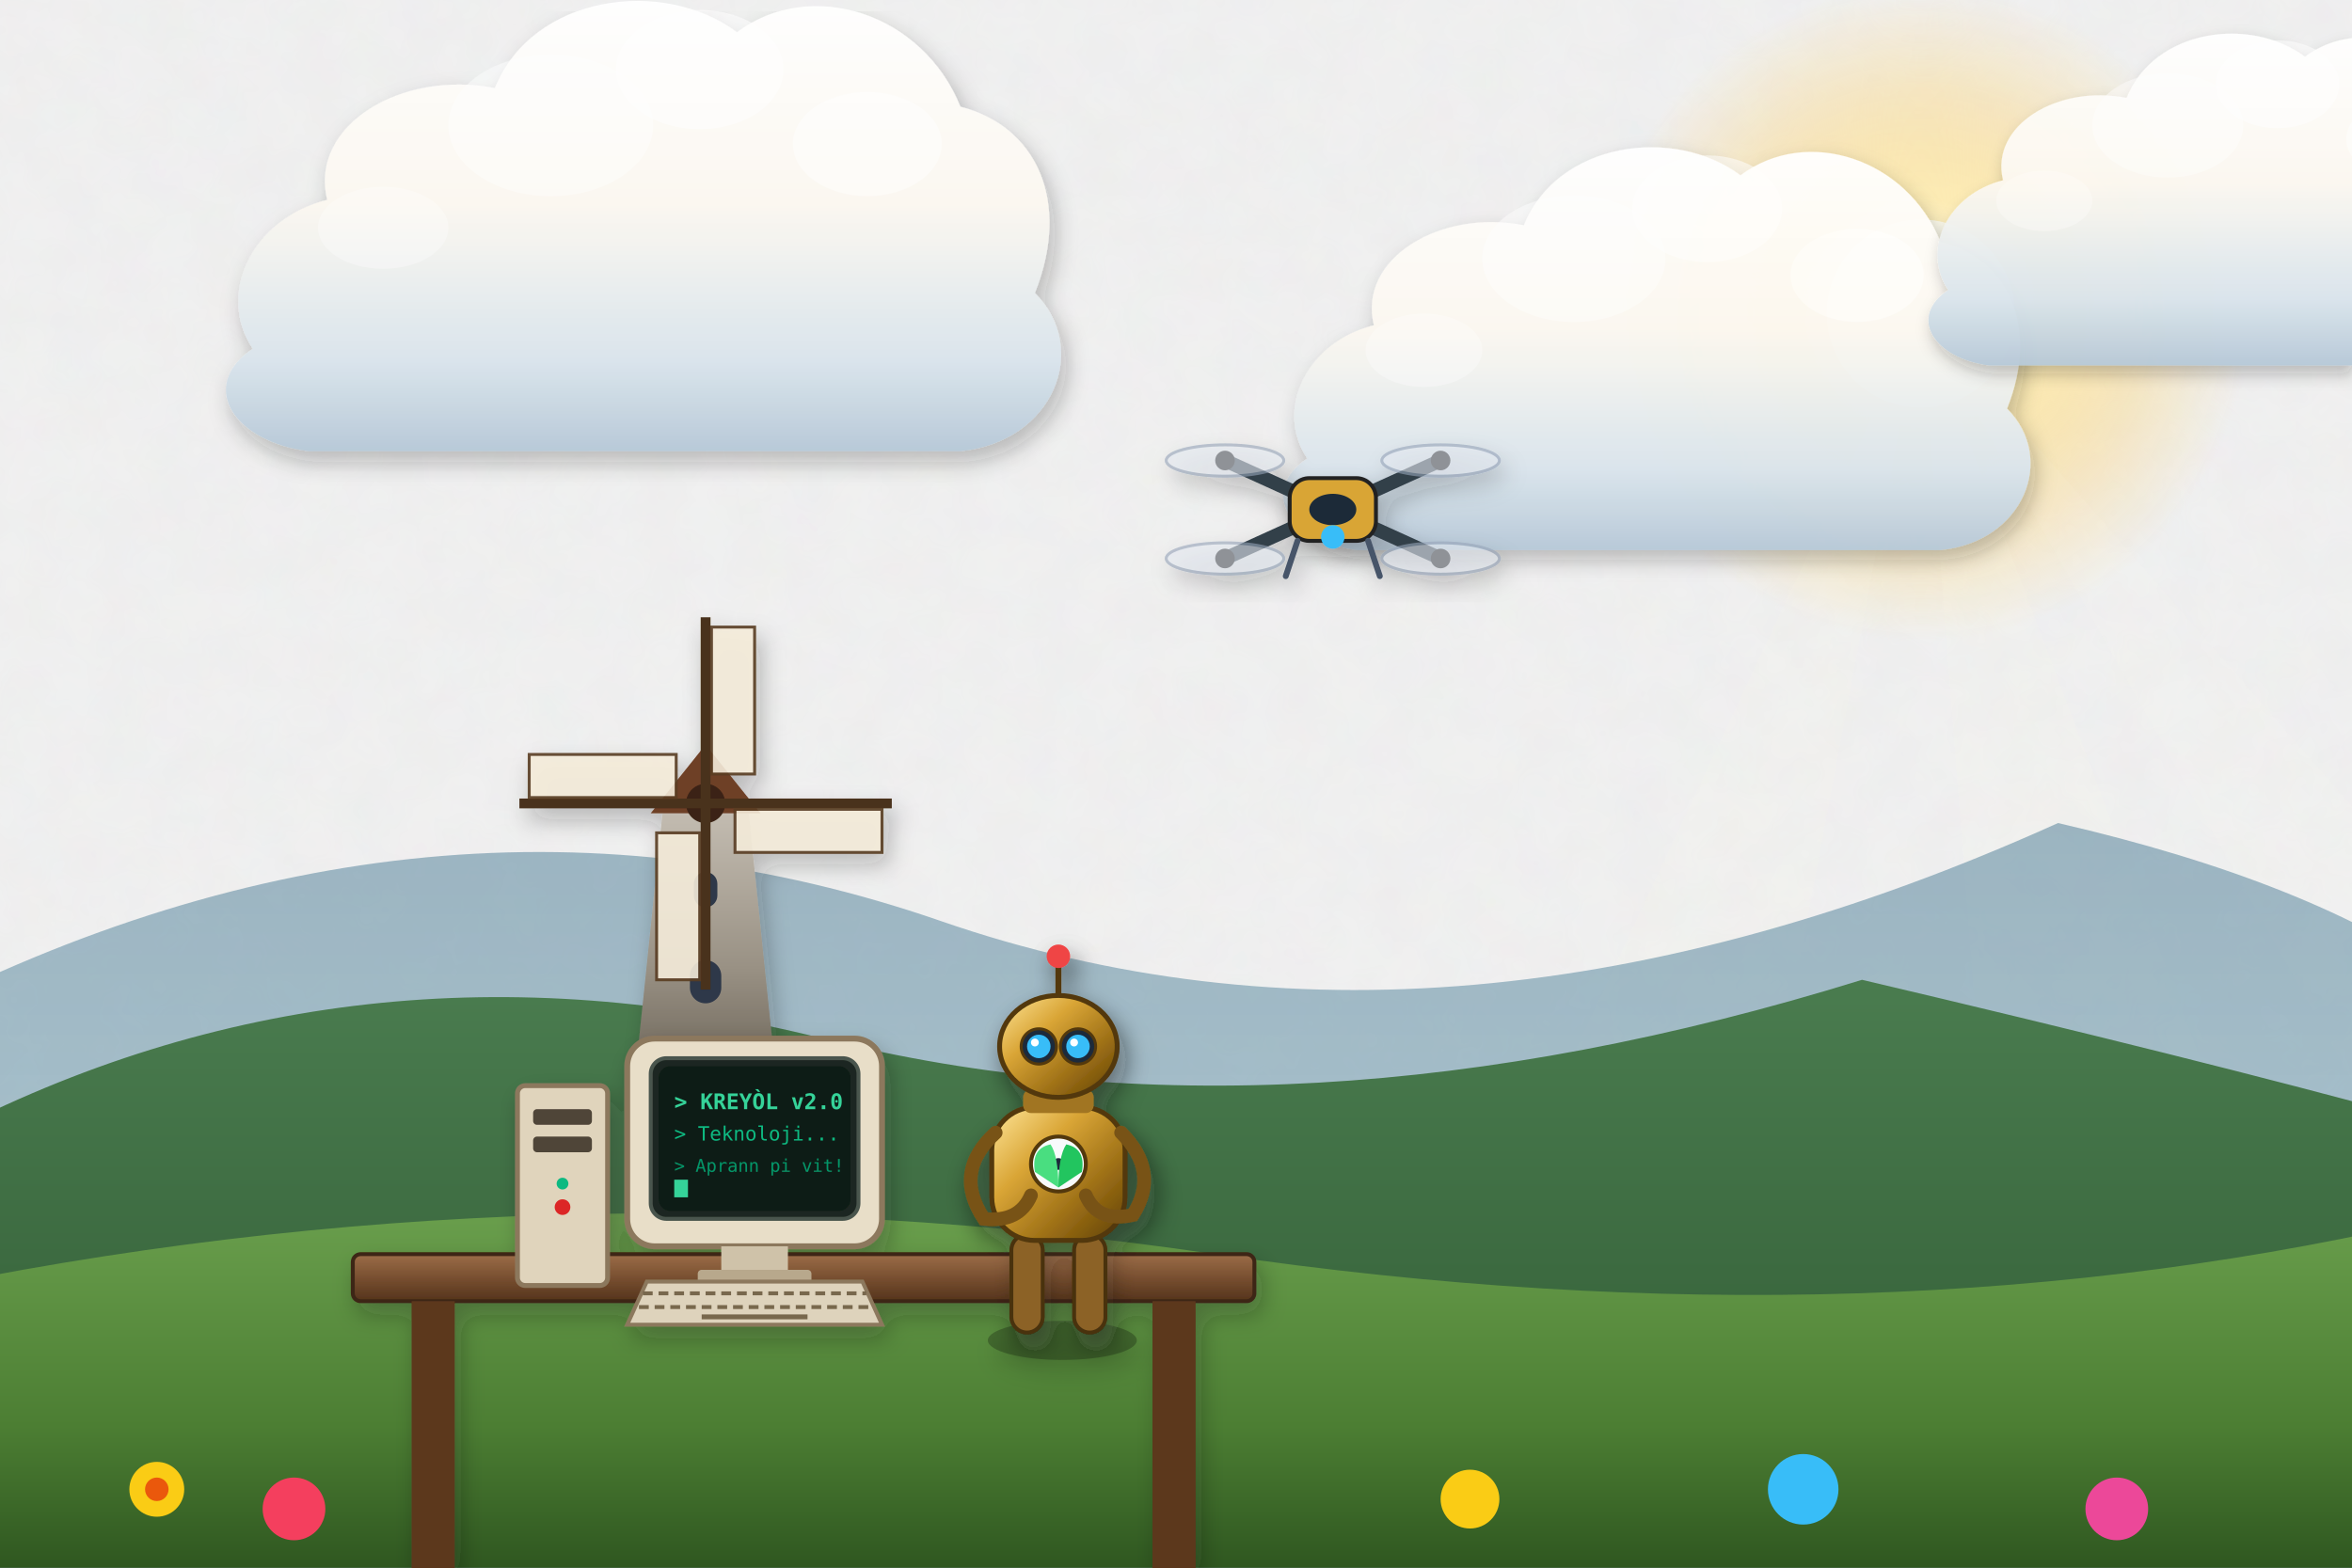
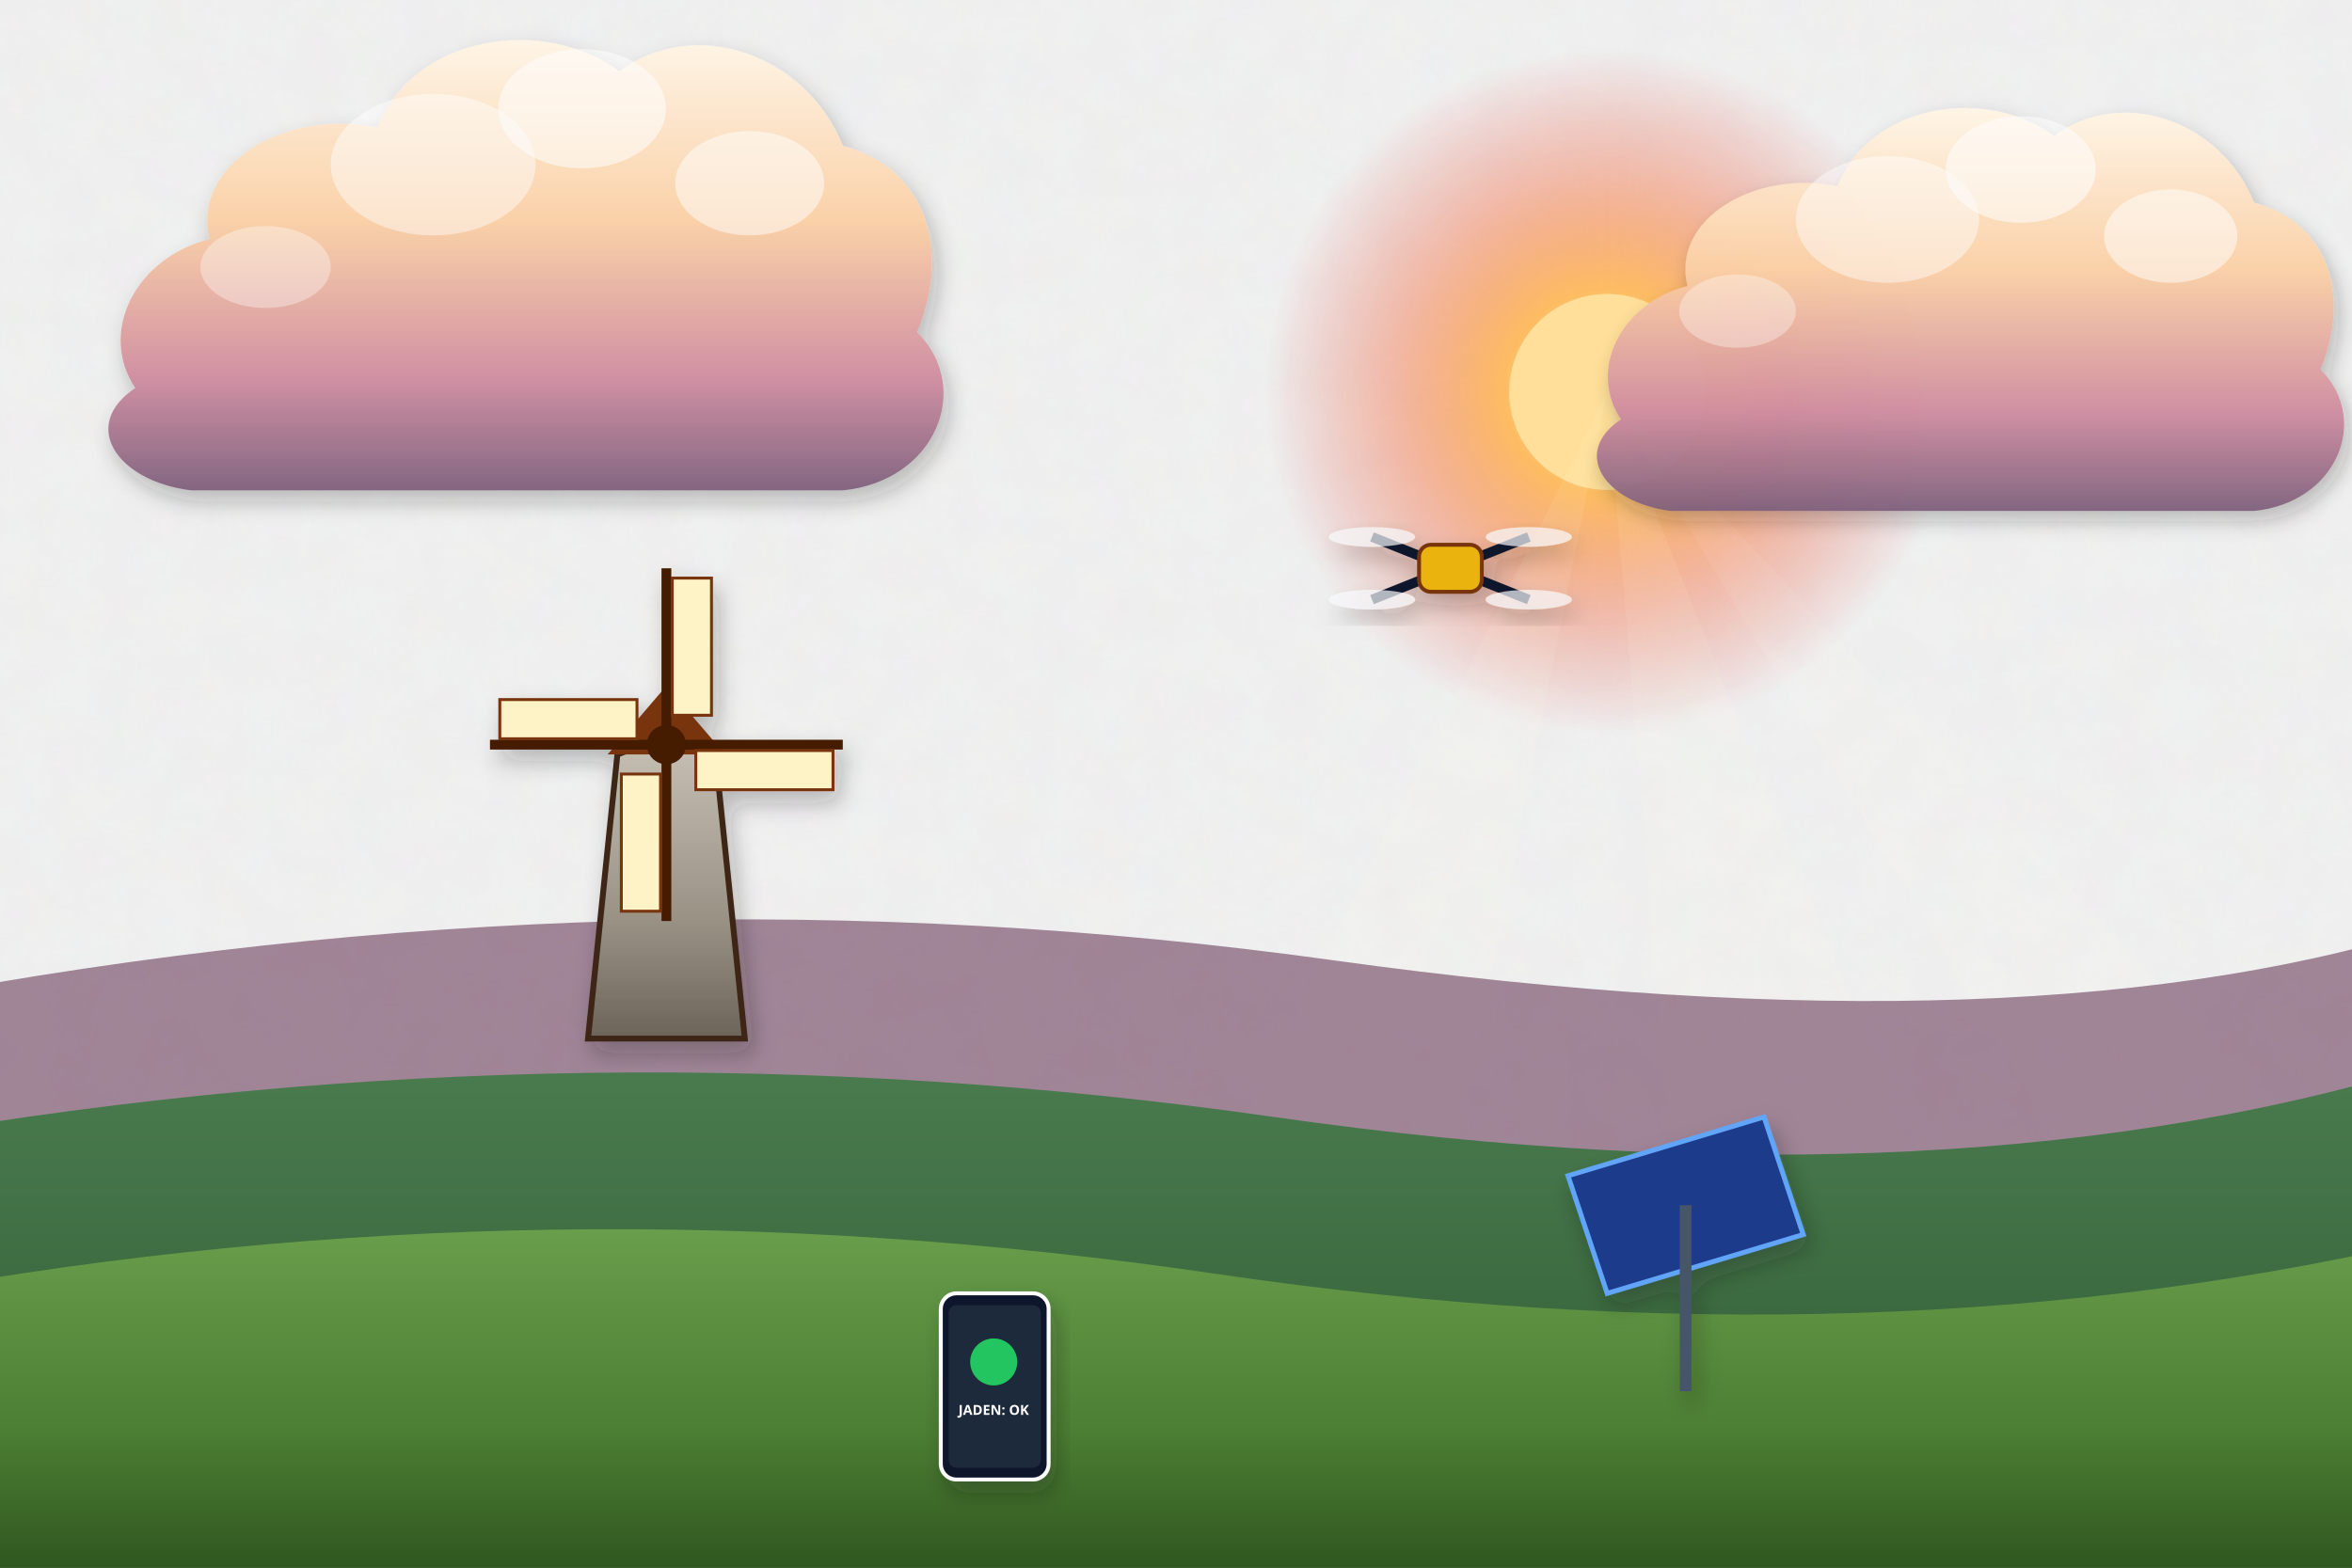
<svg xmlns="http://www.w3.org/2000/svg" viewBox="0 0 1200 800" width="1200" height="800">
  <defs>
    <filter id="ghibliPaper" x="0%" y="0%" width="100%" height="100%">
      <feTurbulence type="fractalNoise" baseFrequency="0.04" numOctaves="3" result="noise" seed="42" />
      <feColorMatrix type="matrix" values="1 0 0 0 0  0 1 0 0 0  0 0 1 0 0  0 0 0 0.035 0" in="noise" result="coloredNoise" />
      <feComposite operator="in" in2="SourceGraphic" />
    </filter>
    <filter id="softGlow" x="-20%" y="-20%" width="140%" height="140%">
      <feGaussianBlur stdDeviation="8" result="blur" />
      <feComposite in="SourceGraphic" in2="blur" operator="over" />
    </filter>
    <filter id="dropShadow" x="-20%" y="-20%" width="140%" height="140%">
      <feDropShadow dx="3" dy="6" stdDeviation="6" flood-color="#141e28" flood-opacity="0.28" />
    </filter>
    <linearGradient id="skyDay" x1="0" y1="0" x2="0" y2="1">
      <stop offset="0%" stop-color="#236ca7" />
      <stop offset="35%" stop-color="#5fa3d6" />
      <stop offset="70%" stop-color="#b8e1f2" />
      <stop offset="100%" stop-color="#fdf3dc" />
    </linearGradient>
    <linearGradient id="skySunset" x1="0" y1="0" x2="0" y2="1">
      <stop offset="0%" stop-color="#31396b" />
      <stop offset="35%" stop-color="#73507b" />
      <stop offset="65%" stop-color="#cb6b5c" />
      <stop offset="85%" stop-color="#f29e5a" />
      <stop offset="100%" stop-color="#fedaa2" />
    </linearGradient>
    <linearGradient id="skyDusk" x1="0" y1="0" x2="0" y2="1">
      <stop offset="0%" stop-color="#121832" />
      <stop offset="40%" stop-color="#262f56" />
      <stop offset="70%" stop-color="#4e3d64" />
      <stop offset="90%" stop-color="#915264" />
      <stop offset="100%" stop-color="#d6846c" />
    </linearGradient>
    <linearGradient id="cloudBodyDay" x1="0" y1="0" x2="0" y2="1">
      <stop offset="0%" stop-color="#ffffff" />
      <stop offset="45%" stop-color="#fcf8f0" />
      <stop offset="80%" stop-color="#d9e4ec" />
      <stop offset="100%" stop-color="#b6c8d7" />
    </linearGradient>
    <linearGradient id="cloudBodySunset" x1="0" y1="0" x2="0" y2="1">
      <stop offset="0%" stop-color="#fff5e6" />
      <stop offset="40%" stop-color="#fbd0a5" />
      <stop offset="75%" stop-color="#cf8ca0" />
      <stop offset="100%" stop-color="#7e607c" />
    </linearGradient>
    <radialGradient id="sunGlowDay" cx="50%" cy="50%" r="50%">
      <stop offset="0%" stop-color="#fffced" stop-opacity="1" />
      <stop offset="35%" stop-color="#ffebaa" stop-opacity="0.85" />
      <stop offset="70%" stop-color="#ffd573" stop-opacity="0.35" />
      <stop offset="100%" stop-color="#ffd573" stop-opacity="0" />
    </radialGradient>
    <radialGradient id="sunGlowSunset" cx="50%" cy="50%" r="50%">
      <stop offset="0%" stop-color="#fff8db" stop-opacity="1" />
      <stop offset="30%" stop-color="#ffb753" stop-opacity="0.9" />
      <stop offset="65%" stop-color="#f46e45" stop-opacity="0.4" />
      <stop offset="100%" stop-color="#e04a43" stop-opacity="0" />
    </radialGradient>
    <linearGradient id="hillDistant" x1="0" y1="0" x2="0" y2="1">
      <stop offset="0%" stop-color="#6e94a8" />
      <stop offset="100%" stop-color="#93b9c7" />
    </linearGradient>
    <linearGradient id="hillMid" x1="0" y1="0" x2="0" y2="1">
      <stop offset="0%" stop-color="#4a7c4f" />
      <stop offset="50%" stop-color="#3c6a40" />
      <stop offset="100%" stop-color="#2d5231" />
    </linearGradient>
    <linearGradient id="hillNear" x1="0" y1="0" x2="0" y2="1">
      <stop offset="0%" stop-color="#699e4c" />
      <stop offset="60%" stop-color="#4c7e33" />
      <stop offset="100%" stop-color="#2f5720" />
    </linearGradient>
    <linearGradient id="woodTone" x1="0" y1="0" x2="0" y2="1">
      <stop offset="0%" stop-color="#9c6d48" />
      <stop offset="50%" stop-color="#784f30" />
      <stop offset="100%" stop-color="#55341c" />
    </linearGradient>
    <linearGradient id="brassTone" x1="0" y1="0" x2="1" y2="1">
      <stop offset="0%" stop-color="#ffe699" />
      <stop offset="35%" stop-color="#d9a536" />
      <stop offset="70%" stop-color="#996c14" />
      <stop offset="100%" stop-color="#5e4007" />
    </linearGradient>
    <linearGradient id="stoneTone" x1="0" y1="0" x2="0" y2="1">
      <stop offset="0%" stop-color="#c5beb3" />
      <stop offset="60%" stop-color="#999184" />
      <stop offset="100%" stop-color="#6c6458" />
    </linearGradient>
    <linearGradient id="waterTone" x1="0" y1="0" x2="0" y2="1">
      <stop offset="0%" stop-color="#47a5be" />
      <stop offset="50%" stop-color="#2a7796" />
      <stop offset="100%" stop-color="#144d6a" />
    </linearGradient>
  </defs>
-   <rect width="1200" height="800" fill="url(#skyDay)" filter="url(#ghibliPaper)" />
+   <rect width="1200" height="800" fill="url(#skySunset)" filter="url(#ghibliPaper)" />
  <g>
-     <circle cx="980" cy="160" r="168" fill="url(#sunGlowDay)" />
-     <circle cx="980" cy="160" r="48" fill="#fffded" />
-     <polygon points="980,160 680,800 860,800" fill="#fffbe6" opacity="0.08" />
-     <polygon points="980,160 1030,800 1220,800" fill="#fffbe6" opacity="0.08" />
-     <polygon points="980,160 1340,800 1540,800" fill="#fffbe6" opacity="0.06" />
+     <circle cx="820" cy="200" r="175" fill="url(#sunGlowSunset)" />
+     <circle cx="820" cy="200" r="50" fill="#ffdf99" />
+     <polygon points="820,200 520,800 700,800" fill="#fffbe6" opacity="0.08" />
+     <polygon points="820,200 870,800 1060,800" fill="#fffbe6" opacity="0.08" />
+     <polygon points="820,200 1180,800 1380,800" fill="#fffbe6" opacity="0.06" />
  </g>
-   <g transform="translate(300, 140) scale(0.95)" opacity="0.95">
-     <path d="M-180,40        C-200,10 -180,-30 -140,-40        C-150,-80 -100,-110 -50,-100        C-30,-150 40,-160 80,-130        C120,-160 180,-140 200,-90        C240,-80 260,-40 240,10        C270,40 250,90 200,95        L-150,95        C-190,90 -210,60 -180,40 Z" fill="url(#cloudBodyDay)" filter="url(#dropShadow)" />
+   <g transform="translate(240, 160) scale(0.95)" opacity="0.95">
+     <path d="M-180,40        C-200,10 -180,-30 -140,-40        C-150,-80 -100,-110 -50,-100        C-30,-150 40,-160 80,-130        C120,-160 180,-140 200,-90        C240,-80 260,-40 240,10        C270,40 250,90 200,95        L-150,95        C-190,90 -210,60 -180,40 Z" fill="url(#cloudBodySunset)" filter="url(#dropShadow)" />
    <ellipse cx="60" cy="-110" rx="45" ry="32" fill="#ffffff" opacity="0.55" />
    <ellipse cx="-20" cy="-80" rx="55" ry="38" fill="#ffffff" opacity="0.45" />
    <ellipse cx="150" cy="-70" rx="40" ry="28" fill="#ffffff" opacity="0.5" />
    <ellipse cx="-110" cy="-25" rx="35" ry="22" fill="#ffffff" opacity="0.35" />
  </g>
-   <g transform="translate(820, 200) scale(0.85)" opacity="0.95">
-     <path d="M-180,40        C-200,10 -180,-30 -140,-40        C-150,-80 -100,-110 -50,-100        C-30,-150 40,-160 80,-130        C120,-160 180,-140 200,-90        C240,-80 260,-40 240,10        C270,40 250,90 200,95        L-150,95        C-190,90 -210,60 -180,40 Z" fill="url(#cloudBodyDay)" filter="url(#dropShadow)" />
+   <g transform="translate(980, 180) scale(0.85)" opacity="0.95">
+     <path d="M-180,40        C-200,10 -180,-30 -140,-40        C-150,-80 -100,-110 -50,-100        C-30,-150 40,-160 80,-130        C120,-160 180,-140 200,-90        C240,-80 260,-40 240,10        C270,40 250,90 200,95        L-150,95        C-190,90 -210,60 -180,40 Z" fill="url(#cloudBodySunset)" filter="url(#dropShadow)" />
    <ellipse cx="60" cy="-110" rx="45" ry="32" fill="#ffffff" opacity="0.55" />
    <ellipse cx="-20" cy="-80" rx="55" ry="38" fill="#ffffff" opacity="0.45" />
    <ellipse cx="150" cy="-70" rx="40" ry="28" fill="#ffffff" opacity="0.5" />
    <ellipse cx="-110" cy="-25" rx="35" ry="22" fill="#ffffff" opacity="0.35" />
  </g>
-   <g transform="translate(1120, 120) scale(0.7)" opacity="0.95">
-     <path d="M-180,40        C-200,10 -180,-30 -140,-40        C-150,-80 -100,-110 -50,-100        C-30,-150 40,-160 80,-130        C120,-160 180,-140 200,-90        C240,-80 260,-40 240,10        C270,40 250,90 200,95        L-150,95        C-190,90 -210,60 -180,40 Z" fill="url(#cloudBodyDay)" filter="url(#dropShadow)" />
-     <ellipse cx="60" cy="-110" rx="45" ry="32" fill="#ffffff" opacity="0.55" />
-     <ellipse cx="-20" cy="-80" rx="55" ry="38" fill="#ffffff" opacity="0.45" />
-     <ellipse cx="150" cy="-70" rx="40" ry="28" fill="#ffffff" opacity="0.5" />
-     <ellipse cx="-110" cy="-25" rx="35" ry="22" fill="#ffffff" opacity="0.35" />
-   </g>
-   <path d="M-50,520 Q220,380 480,470 T1050,420 Q1180,450 1250,500 L1250,800 L-50,800 Z" fill="url(#hillDistant)" opacity="0.65" />
-   <path d="M-30,580 Q180,470 420,530 T950,500 Q1120,540 1230,570 L1230,800 L-30,800 Z" fill="url(#hillMid)" />
-   <g transform="translate(360, 460)" filter="url(#dropShadow)">
-     <path d="M-36,90 L-22,-45 Q0,-55 22,-45 L36,90 Z" fill="url(#stoneTone)" />
-     <path d="M-28,-45 L0,-80 L28,-45 Z" fill="#6e3f28" />
-     <rect x="-6" y="-15" width="12" height="18" rx="6" fill="#2d3748" />
-     <rect x="-8" y="30" width="16" height="22" rx="8" fill="#2d3748" />
-     <g transform="translate(0, -50)">
-       <circle cx="0" cy="0" r="10" fill="#3a2312" />
-       <line x1="0" y1="0" x2="0" y2="-95" stroke="#4a301a" stroke-width="5" />
-       <rect x="3" y="-90" width="22" height="75" fill="#f4ebd9" opacity="0.9" stroke="#5a3d24" stroke-width="1.5" />
-       <line x1="0" y1="0" x2="95" y2="0" stroke="#4a301a" stroke-width="5" />
-       <rect x="15" y="3" width="75" height="22" fill="#f4ebd9" opacity="0.9" stroke="#5a3d24" stroke-width="1.5" />
-       <line x1="0" y1="0" x2="0" y2="95" stroke="#4a301a" stroke-width="5" />
-       <rect x="-25" y="15" width="22" height="75" fill="#f4ebd9" opacity="0.9" stroke="#5a3d24" stroke-width="1.5" />
-       <line x1="0" y1="0" x2="-95" y2="0" stroke="#4a301a" stroke-width="5" />
-       <rect x="-90" y="-25" width="75" height="22" fill="#f4ebd9" opacity="0.9" stroke="#5a3d24" stroke-width="1.5" />
+   <path d="M-50,510 Q320,440 680,490 T1250,470 L1250,800 L-50,800 Z" fill="#6a3e5c" opacity="0.6" />
+   <g transform="translate(340, 420)" filter="url(#dropShadow)">
+     <path d="M-40,110 L-25,-35 Q0,-45 25,-35 L40,110 Z" fill="url(#stoneTone)" stroke="#3e2515" stroke-width="3" />
+     <polygon points="-30,-35 0,-70 30,-35" fill="#78350f" />
+     <g transform="translate(0, -40)">
+       <circle cx="0" cy="0" r="10" fill="#451a03" />
+       <line x1="0" y1="0" x2="0" y2="-90" stroke="#451a03" stroke-width="5" />
+       <rect x="3" y="-85" width="20" height="70" fill="#fef3c7" stroke="#78350f" stroke-width="1.5" />
+       <line x1="0" y1="0" x2="90" y2="0" stroke="#451a03" stroke-width="5" />
+       <rect x="15" y="3" width="70" height="20" fill="#fef3c7" stroke="#78350f" stroke-width="1.5" />
+       <line x1="0" y1="0" x2="0" y2="90" stroke="#451a03" stroke-width="5" />
+       <rect x="-23" y="15" width="20" height="70" fill="#fef3c7" stroke="#78350f" stroke-width="1.5" />
+       <line x1="0" y1="0" x2="-90" y2="0" stroke="#451a03" stroke-width="5" />
+       <rect x="-85" y="-23" width="70" height="20" fill="#fef3c7" stroke="#78350f" stroke-width="1.5" />
    </g>
  </g>
-   <path d="M-50,660 Q280,590 620,640 T1250,620 L1250,800 L-50,800 Z" fill="url(#hillNear)" />
-   <g transform="translate(680, 260)" filter="url(#dropShadow)">
-     <line x1="-55" y1="-25" x2="55" y2="25" stroke="#333f48" stroke-width="7" stroke-linecap="round" />
-     <line x1="-55" y1="25" x2="55" y2="-25" stroke="#333f48" stroke-width="7" stroke-linecap="round" />
-     <rect x="-22" y="-16" width="44" height="32" rx="10" fill="#d9a536" stroke="#222" stroke-width="2" />
-     <ellipse cx="0" cy="0" rx="12" ry="8" fill="#1b2a38" />
-     <circle cx="0" cy="14" r="6" fill="#38bdf8" />
-     <g transform="translate(-55, -25)">
-       <circle cx="0" cy="0" r="5" fill="#111" />
-       <ellipse cx="0" cy="0" rx="30" ry="8" fill="#e2e8f0" opacity="0.6" stroke="#94a3b8" stroke-width="1.5" />
-     </g>
-     <g transform="translate(55, -25)">
-       <circle cx="0" cy="0" r="5" fill="#111" />
-       <ellipse cx="0" cy="0" rx="30" ry="8" fill="#e2e8f0" opacity="0.6" stroke="#94a3b8" stroke-width="1.5" />
-     </g>
-     <g transform="translate(-55, 25)">
-       <circle cx="0" cy="0" r="5" fill="#111" />
-       <ellipse cx="0" cy="0" rx="30" ry="8" fill="#e2e8f0" opacity="0.6" stroke="#94a3b8" stroke-width="1.5" />
-     </g>
-     <g transform="translate(55, 25)">
-       <circle cx="0" cy="0" r="5" fill="#111" />
-       <ellipse cx="0" cy="0" rx="30" ry="8" fill="#e2e8f0" opacity="0.6" stroke="#94a3b8" stroke-width="1.5" />
-     </g>
-     <path d="M-18,16 L-24,34 M18,16 L24,34" stroke="#475569" stroke-width="3" stroke-linecap="round" />
+   <path d="M-50,580 Q300,520 650,570 T1250,540 L1250,800 L-50,800 Z" fill="url(#hillMid)" />
+   <path d="M-50,660 Q280,600 620,650 T1250,630 L1250,800 L-50,800 Z" fill="url(#hillNear)" />
+   <g transform="translate(740, 290)" filter="url(#dropShadow)">
+     <line x1="-40" y1="-16" x2="40" y2="16" stroke="#0f172a" stroke-width="5" />
+     <line x1="-40" y1="16" x2="40" y2="-16" stroke="#0f172a" stroke-width="5" />
+     <rect x="-16" y="-12" width="32" height="24" rx="6" fill="#eab308" stroke="#78350f" stroke-width="2" />
+     <ellipse cx="-40" cy="-16" rx="22" ry="5" fill="#f8fafc" opacity="0.7" />
+     <ellipse cx="40" cy="-16" rx="22" ry="5" fill="#f8fafc" opacity="0.7" />
+     <ellipse cx="-40" cy="16" rx="22" ry="5" fill="#f8fafc" opacity="0.7" />
+     <ellipse cx="40" cy="16" rx="22" ry="5" fill="#f8fafc" opacity="0.7" />
  </g>
-   <g transform="translate(180, 570)" filter="url(#dropShadow)">
-     <rect x="0" y="70" width="460" height="24" rx="4" fill="url(#woodTone)" stroke="#3e2515" stroke-width="2" />
-     <rect x="30" y="94" width="22" height="140" fill="#5c381e" />
-     <rect x="408" y="94" width="22" height="140" fill="#5c381e" />
-     <g transform="translate(140, -40)">
-       <rect x="0" y="0" width="130" height="106" rx="14" fill="#e8dec8" stroke="#8c785d" stroke-width="3" />
-       <rect x="12" y="10" width="106" height="82" rx="8" fill="#1e2822" stroke="#4a554d" stroke-width="2" />
-       <rect x="16" y="14" width="98" height="74" rx="6" fill="#0f1f17" />
-       <text x="24" y="36" font-family="monospace" font-size="11" font-weight="bold" fill="#34d399">&gt; KREYÒL v2.0</text>
-       <text x="24" y="52" font-family="monospace" font-size="10" fill="#10b981">&gt; Teknoloji...</text>
-       <text x="24" y="68" font-family="monospace" font-size="9" fill="#059669">&gt; Aprann pi vit!</text>
-       <rect x="24" y="72" width="7" height="9" fill="#34d399">
-         <animate attributeName="opacity" values="1;0;1" dur="1s" repeatCount="indefinite" />
-       </rect>
-       <rect x="48" y="106" width="34" height="12" fill="#cfc2a9" />
-       <rect x="36" y="118" width="58" height="8" rx="2" fill="#b8a88c" />
-       <rect x="-56" y="24" width="46" height="102" rx="4" fill="#e0d4bc" stroke="#8c785d" stroke-width="2.5" />
-       <rect x="-48" y="36" width="30" height="8" rx="2" fill="#504537" />
-       <rect x="-48" y="50" width="30" height="8" rx="2" fill="#504537" />
-       <circle cx="-33" cy="74" r="3" fill="#10b981" />
-       <circle cx="-33" cy="86" r="4" fill="#dc2626" />
-       <polygon points="10,124 120,124 130,146 0,146" fill="#ded3bc" stroke="#8c785d" stroke-width="2" />
-       <line x1="8" y1="130" x2="122" y2="130" stroke="#78674d" stroke-width="2" stroke-dasharray="5 3" />
-       <line x1="6" y1="137" x2="124" y2="137" stroke="#78674d" stroke-width="2" stroke-dasharray="5 3" />
-       <line x1="38" y1="142" x2="92" y2="142" stroke="#78674d" stroke-width="2.5" />
-     </g>
-     <g transform="translate(360, -30)" filter="url(#dropShadow)">
-       <ellipse cx="2" cy="144" rx="38" ry="10" fill="#000000" opacity="0.25" />
-       <rect x="-24" y="90" width="16" height="50" rx="8" fill="#8c6227" stroke="#4a320f" stroke-width="2" />
-       <rect x="8" y="90" width="16" height="50" rx="8" fill="#8c6227" stroke="#4a320f" stroke-width="2" />
-       <rect x="-34" y="25" width="68" height="68" rx="22" fill="url(#brassTone)" stroke="#52390a" stroke-width="2.5" />
-       <circle cx="0" cy="54" r="14" fill="#f8fafc" stroke="#52390a" stroke-width="2" />
-       <line x1="0" y1="54" x2="8" y2="48" stroke="#dc2626" stroke-width="2" />
-       <circle cx="0" cy="54" r="3" fill="#1e293b" />
-       <rect x="-18" y="16" width="36" height="12" rx="4" fill="#a17521" />
-       <ellipse cx="0" cy="-6" rx="30" ry="26" fill="url(#brassTone)" stroke="#52390a" stroke-width="2.5" />
-       <circle cx="-10" cy="-6" r="9" fill="#1e293b" stroke="#52390a" stroke-width="1.5" />
-       <circle cx="-10" cy="-6" r="6" fill="#38bdf8" />
-       <circle cx="-12" cy="-8" r="2" fill="#ffffff" />
-       <circle cx="10" cy="-6" r="9" fill="#1e293b" stroke="#52390a" stroke-width="1.5" />
-       <circle cx="10" cy="-6" r="6" fill="#38bdf8" />
-       <circle cx="8" cy="-8" r="2" fill="#ffffff" />
-       <line x1="0" y1="-32" x2="0" y2="-48" stroke="#52390a" stroke-width="3" />
-       <circle cx="0" cy="-52" r="6" fill="#ef4444" />
-       <path d="M-32,38 Q-54,58 -38,82 Q-20,84 -14,70" fill="none" stroke="#785315" stroke-width="7" stroke-linecap="round" />
-       <path d="M32,38 Q52,58 38,80 Q20,84 14,70" fill="none" stroke="#785315" stroke-width="7" stroke-linecap="round" />
-       <path d="M0,66 Q0,50 4,44 Q14,46 12,58 Z" fill="#22c55e" />
-       <path d="M0,66 Q0,50 -4,44 Q-14,46 -12,58 Z" fill="#4ade80" />
-     </g>
+   <g transform="translate(860, 600)" filter="url(#dropShadow)">
+     <polygon points="-60,0 40,-30 60,30 -40,60" fill="#1e3a8a" stroke="#60a5fa" stroke-width="2.5" />
+     <line x1="0" y1="15" x2="0" y2="110" stroke="#475569" stroke-width="6" />
  </g>
-   <g transform="translate(0, 750)">
-     <circle cx="80" cy="10" r="14" fill="#facc15" />
-     <circle cx="80" cy="10" r="6" fill="#ea580c" />
-     <circle cx="150" cy="20" r="16" fill="#f43f5e" />
-     <circle cx="750" cy="15" r="15" fill="#facc15" />
-     <circle cx="920" cy="10" r="18" fill="#38bdf8" />
-     <circle cx="1080" cy="20" r="16" fill="#ec4899" />
+   <g transform="translate(480, 660)" filter="url(#dropShadow)">
+     <rect x="0" y="0" width="55" height="95" rx="8" fill="#0f172a" stroke="#ffffff" stroke-width="2" />
+     <rect x="4" y="6" width="47" height="83" rx="4" fill="#1e293b" />
+     <circle cx="27" cy="35" r="12" fill="#22c55e" />
+     <text x="27" y="62" font-family="sans-serif" font-size="7" font-weight="bold" fill="#ffffff" text-anchor="middle">JADEN: OK</text>
  </g>
</svg>
